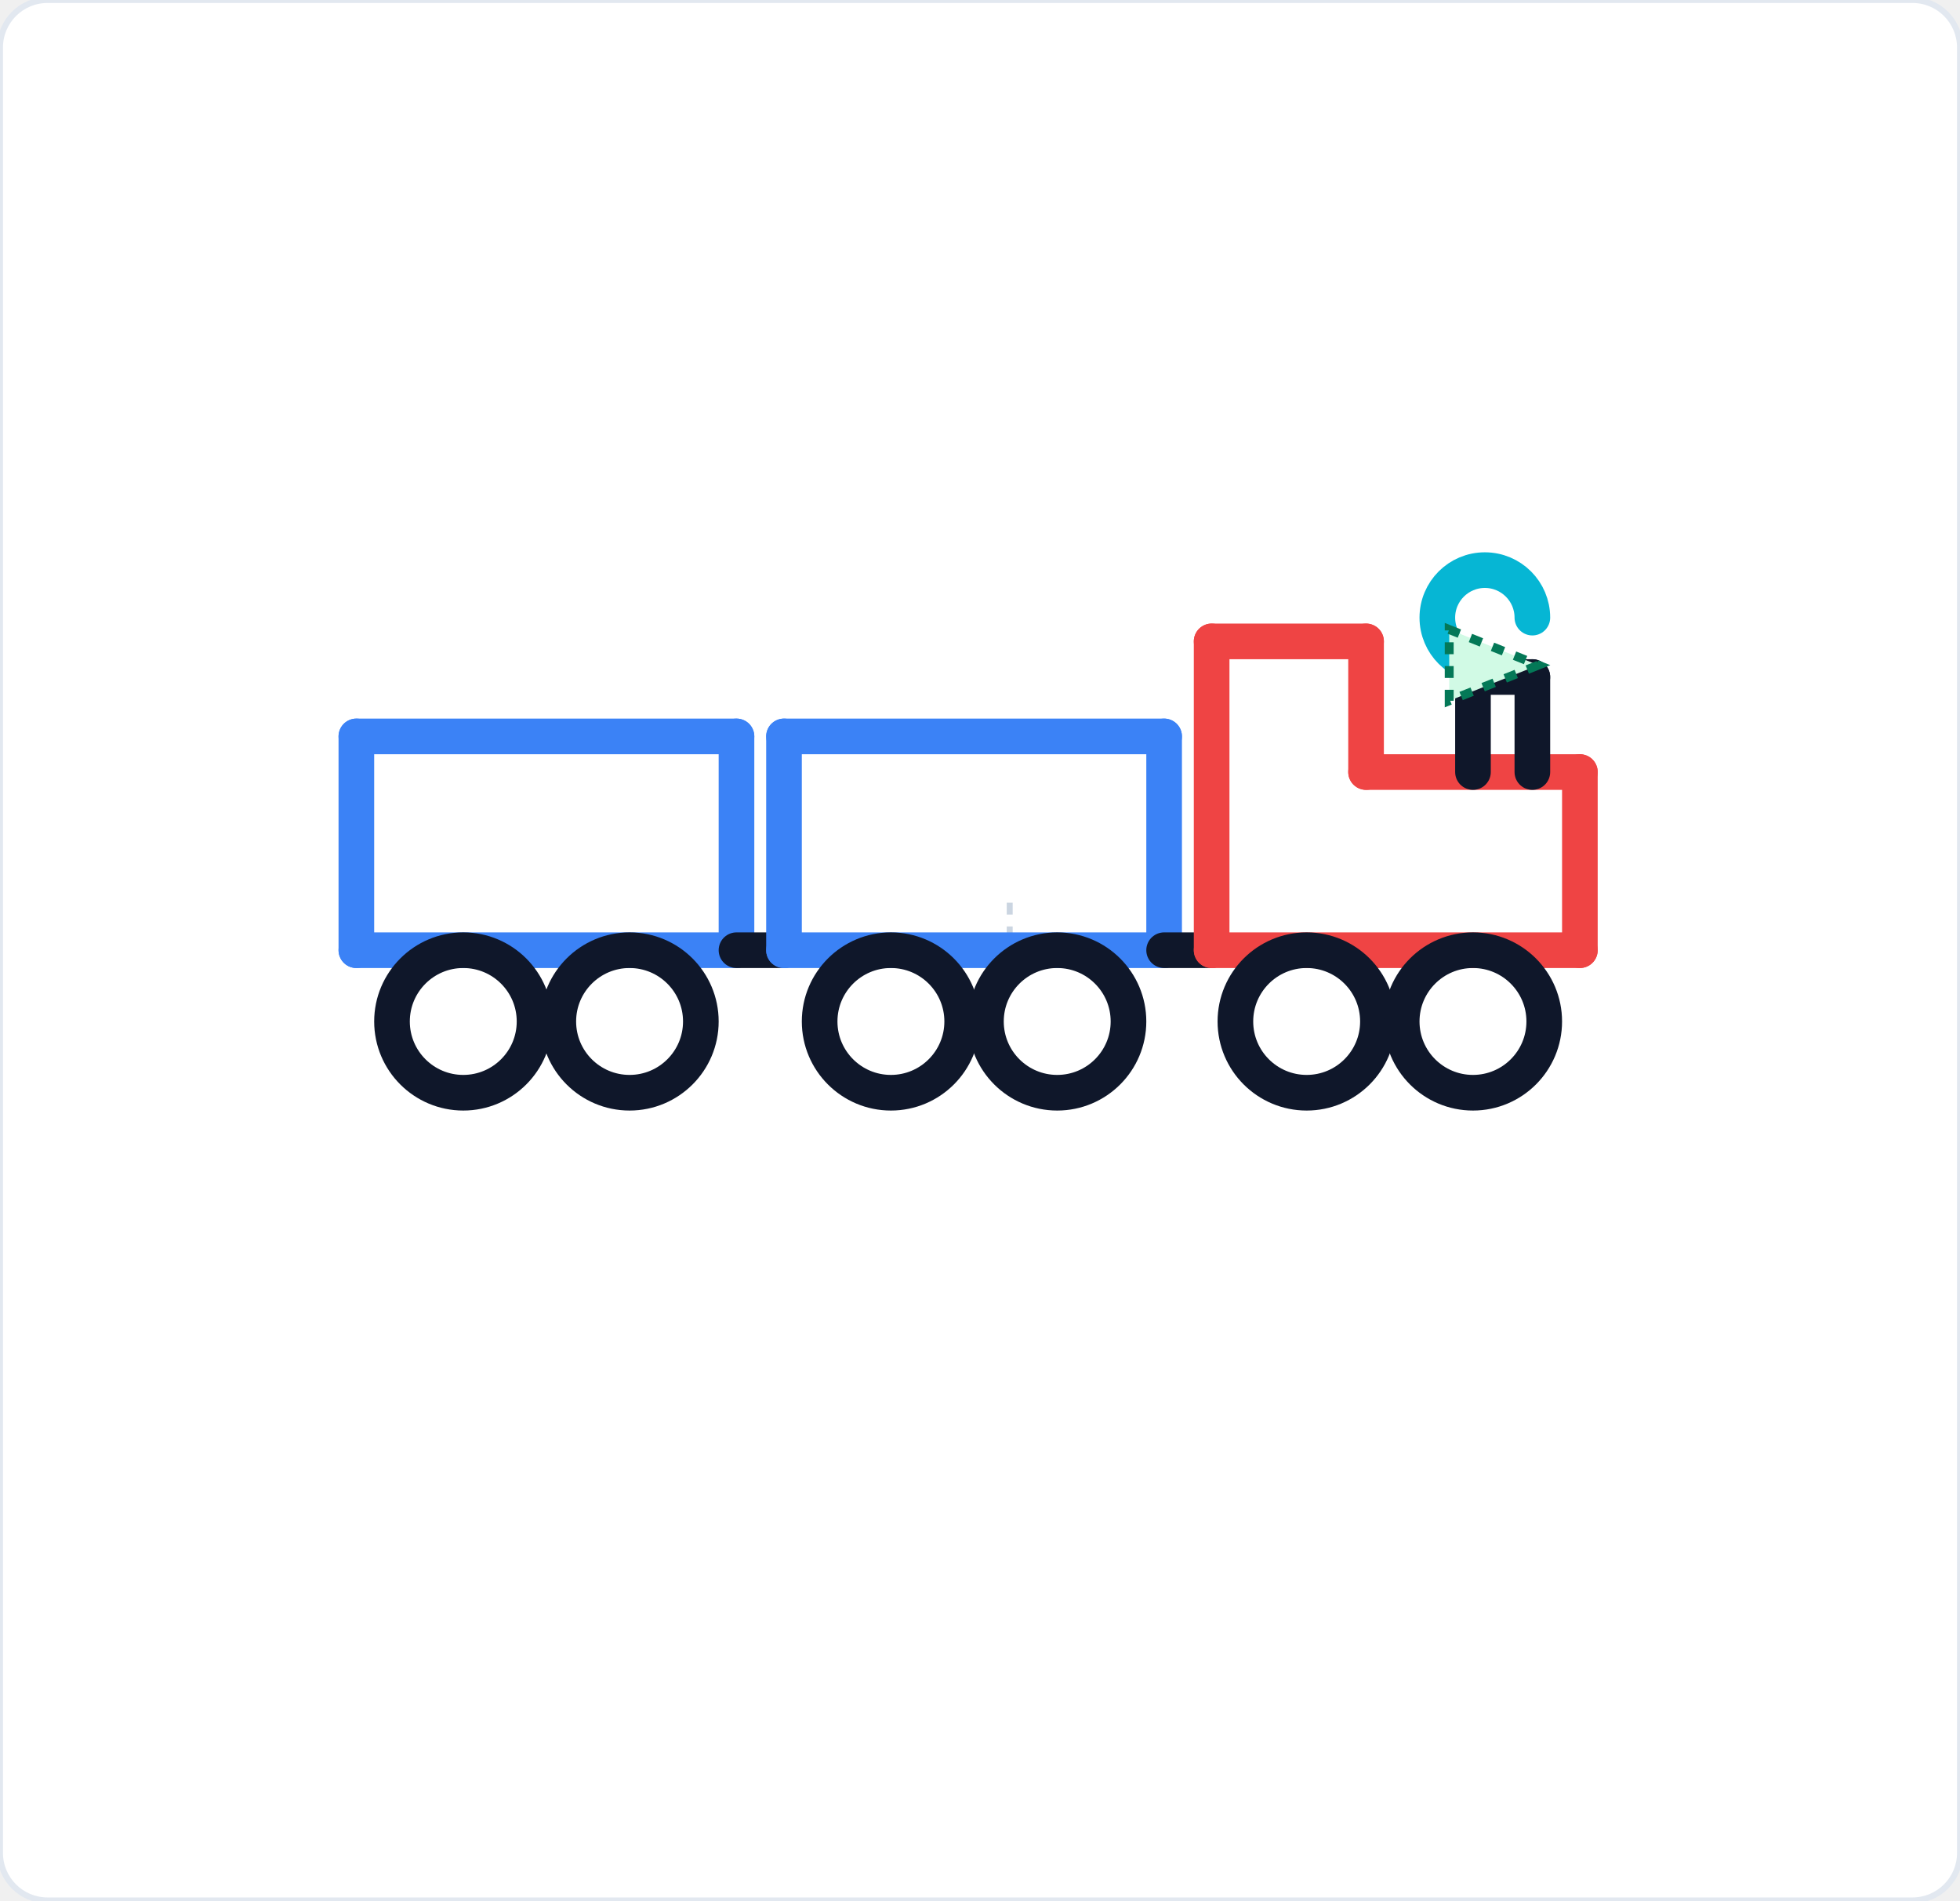
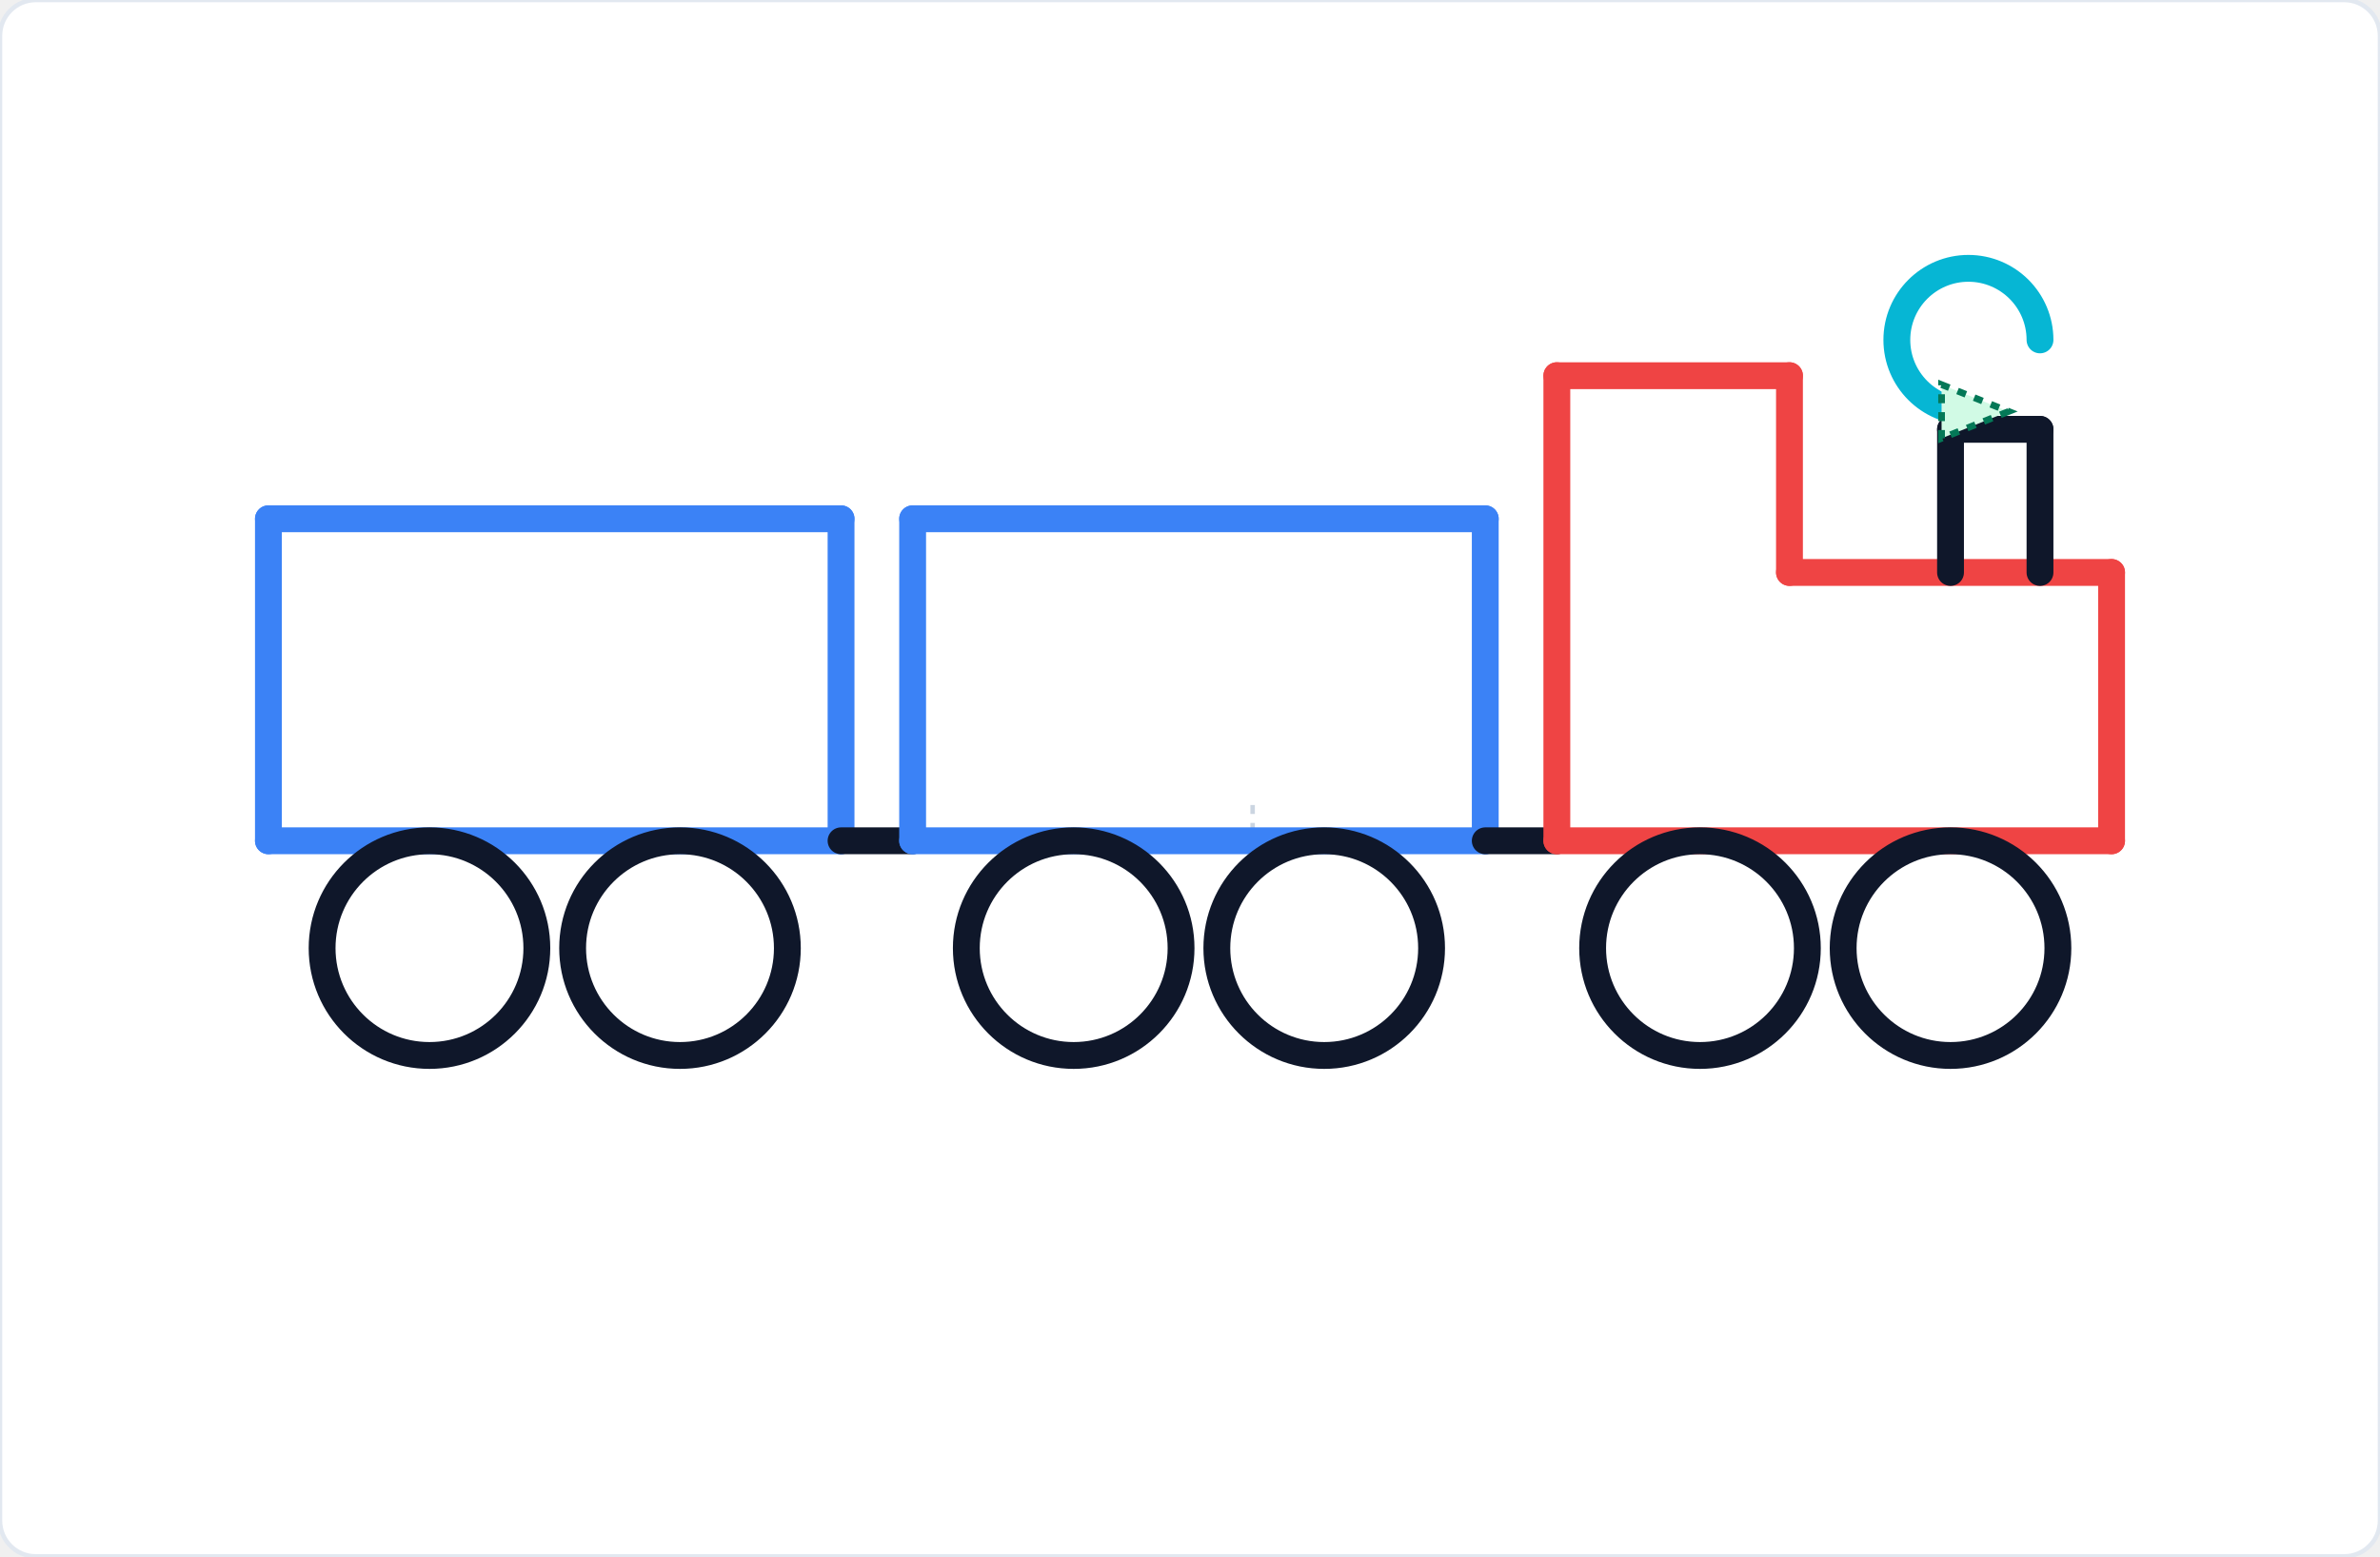
- <svg xmlns="http://www.w3.org/2000/svg" viewBox="0 0 330 320" width="330" height="320">
-   <rect width="330" height="320" fill="#ffffff" rx="8" stroke="#e2e8f0" stroke-width="1" />
-   <g transform="translate(170, 160)">
+ <svg xmlns="http://www.w3.org/2000/svg" viewBox="0 0 532 348" width="532" height="348">
+   <rect width="532" height="348" fill="#ffffff" rx="8" stroke="#e2e8f0" stroke-width="1" />
+   <g transform="translate(280, 188)">
    <line x1="-8" y1="0" x2="8" y2="0" stroke="#cbd5e1" stroke-width="1" stroke-dasharray="2 2" />
    <line x1="0" y1="-8" x2="0" y2="8" stroke="#cbd5e1" stroke-width="1" stroke-dasharray="2 2" />
-     <line x1="-110" y1="0" x2="-110" y2="-36" stroke="#3b82f6" stroke-width="6" stroke-linecap="round" />
-     <line x1="-110" y1="-36" x2="-46" y2="-36" stroke="#3b82f6" stroke-width="6" stroke-linecap="round" />
-     <line x1="-46" y1="-36" x2="-46" y2="0" stroke="#3b82f6" stroke-width="6" stroke-linecap="round" />
-     <line x1="-46" y1="0" x2="-110" y2="0" stroke="#3b82f6" stroke-width="6" stroke-linecap="round" />
-     <path d="M -92 0 A 12 12 0 0 1 -92 24 A 12 12 0 0 1 -92 0" fill="none" stroke="#0f172a" stroke-width="6" stroke-linecap="round" />
-     <path d="M -64 0 A 12 12 0 0 1 -64 24 A 12 12 0 0 1 -64 0" fill="none" stroke="#0f172a" stroke-width="6" stroke-linecap="round" />
-     <line x1="-46" y1="0" x2="-38" y2="0" stroke="#0f172a" stroke-width="6" stroke-linecap="round" />
-     <line x1="-38" y1="0" x2="-38" y2="-36" stroke="#3b82f6" stroke-width="6" stroke-linecap="round" />
-     <line x1="-38" y1="-36" x2="26" y2="-36" stroke="#3b82f6" stroke-width="6" stroke-linecap="round" />
-     <line x1="26" y1="-36" x2="26" y2="0" stroke="#3b82f6" stroke-width="6" stroke-linecap="round" />
-     <line x1="26" y1="0" x2="-38" y2="0" stroke="#3b82f6" stroke-width="6" stroke-linecap="round" />
-     <path d="M -20 0 A 12 12 0 0 1 -20 24 A 12 12 0 0 1 -20 0" fill="none" stroke="#0f172a" stroke-width="6" stroke-linecap="round" />
-     <path d="M 8 0 A 12 12 0 0 1 8 24 A 12 12 0 0 1 8 0" fill="none" stroke="#0f172a" stroke-width="6" stroke-linecap="round" />
-     <line x1="26" y1="0" x2="34" y2="0" stroke="#0f172a" stroke-width="6" stroke-linecap="round" />
-     <line x1="34" y1="0" x2="34" y2="-52" stroke="#ef4444" stroke-width="6" stroke-linecap="round" />
-     <line x1="34" y1="-52" x2="60" y2="-52" stroke="#ef4444" stroke-width="6" stroke-linecap="round" />
-     <line x1="60" y1="-52" x2="60" y2="-30" stroke="#ef4444" stroke-width="6" stroke-linecap="round" />
-     <line x1="60" y1="-30" x2="96" y2="-30" stroke="#ef4444" stroke-width="6" stroke-linecap="round" />
-     <line x1="96" y1="-30" x2="96" y2="0" stroke="#ef4444" stroke-width="6" stroke-linecap="round" />
-     <line x1="96" y1="0" x2="34" y2="0" stroke="#ef4444" stroke-width="6" stroke-linecap="round" />
-     <path d="M 50 0 A 12 12 0 0 1 50 24 A 12 12 0 0 1 50 0" fill="none" stroke="#0f172a" stroke-width="6" stroke-linecap="round" />
-     <path d="M 78 0 A 12 12 0 0 1 78 24 A 12 12 0 0 1 78 0" fill="none" stroke="#0f172a" stroke-width="6" stroke-linecap="round" />
-     <line x1="78" y1="-30" x2="78" y2="-46" stroke="#0f172a" stroke-width="6" stroke-linecap="round" />
-     <line x1="78" y1="-46" x2="88" y2="-46" stroke="#0f172a" stroke-width="6" stroke-linecap="round" />
-     <line x1="88" y1="-46" x2="88" y2="-30" stroke="#0f172a" stroke-width="6" stroke-linecap="round" />
-     <path d="M 88 -56 A 8 8 0 1 0 80 -48" fill="none" stroke="#06b6d4" stroke-width="6" stroke-linecap="round" />
-     <g transform="translate(80, -48) rotate(90)">
+     <line x1="-220" y1="0" x2="-220" y2="-72" stroke="#3b82f6" stroke-width="6" stroke-linecap="round" />
+     <line x1="-220" y1="-72" x2="-92" y2="-72" stroke="#3b82f6" stroke-width="6" stroke-linecap="round" />
+     <line x1="-92" y1="-72" x2="-92" y2="0" stroke="#3b82f6" stroke-width="6" stroke-linecap="round" />
+     <line x1="-92" y1="0" x2="-220" y2="0" stroke="#3b82f6" stroke-width="6" stroke-linecap="round" />
+     <path d="M -184 0 A 24 24 0 0 1 -184 48 A 24 24 0 0 1 -184 0" fill="none" stroke="#0f172a" stroke-width="6" stroke-linecap="round" />
+     <path d="M -128 0 A 24 24 0 0 1 -128 48 A 24 24 0 0 1 -128 0" fill="none" stroke="#0f172a" stroke-width="6" stroke-linecap="round" />
+     <line x1="-92" y1="0" x2="-76" y2="0" stroke="#0f172a" stroke-width="6" stroke-linecap="round" />
+     <line x1="-76" y1="0" x2="-76" y2="-72" stroke="#3b82f6" stroke-width="6" stroke-linecap="round" />
+     <line x1="-76" y1="-72" x2="52" y2="-72" stroke="#3b82f6" stroke-width="6" stroke-linecap="round" />
+     <line x1="52" y1="-72" x2="52" y2="0" stroke="#3b82f6" stroke-width="6" stroke-linecap="round" />
+     <line x1="52" y1="0" x2="-76" y2="0" stroke="#3b82f6" stroke-width="6" stroke-linecap="round" />
+     <path d="M -40 0 A 24 24 0 0 1 -40 48 A 24 24 0 0 1 -40 0" fill="none" stroke="#0f172a" stroke-width="6" stroke-linecap="round" />
+     <path d="M 16 0 A 24 24 0 0 1 16 48 A 24 24 0 0 1 16 0" fill="none" stroke="#0f172a" stroke-width="6" stroke-linecap="round" />
+     <line x1="52" y1="0" x2="68" y2="0" stroke="#0f172a" stroke-width="6" stroke-linecap="round" />
+     <line x1="68" y1="0" x2="68" y2="-104" stroke="#ef4444" stroke-width="6" stroke-linecap="round" />
+     <line x1="68" y1="-104" x2="120" y2="-104" stroke="#ef4444" stroke-width="6" stroke-linecap="round" />
+     <line x1="120" y1="-104" x2="120" y2="-60" stroke="#ef4444" stroke-width="6" stroke-linecap="round" />
+     <line x1="120" y1="-60" x2="192" y2="-60" stroke="#ef4444" stroke-width="6" stroke-linecap="round" />
+     <line x1="192" y1="-60" x2="192" y2="0" stroke="#ef4444" stroke-width="6" stroke-linecap="round" />
+     <line x1="192" y1="0" x2="68" y2="0" stroke="#ef4444" stroke-width="6" stroke-linecap="round" />
+     <path d="M 100 0 A 24 24 0 0 1 100 48 A 24 24 0 0 1 100 0" fill="none" stroke="#0f172a" stroke-width="6" stroke-linecap="round" />
+     <path d="M 156 0 A 24 24 0 0 1 156 48 A 24 24 0 0 1 156 0" fill="none" stroke="#0f172a" stroke-width="6" stroke-linecap="round" />
+     <line x1="156" y1="-60" x2="156" y2="-92" stroke="#0f172a" stroke-width="6" stroke-linecap="round" />
+     <line x1="156" y1="-92" x2="176" y2="-92" stroke="#0f172a" stroke-width="6" stroke-linecap="round" />
+     <line x1="176" y1="-92" x2="176" y2="-60" stroke="#0f172a" stroke-width="6" stroke-linecap="round" />
+     <path d="M 176 -112 A 16 16 0 1 0 160 -96" fill="none" stroke="#06b6d4" stroke-width="6" stroke-linecap="round" />
+     <g transform="translate(160, -96) rotate(90)">
      <polygon points="0,-9 6,6 -6,6" fill="#d1fae5" stroke="#047857" stroke-width="1.5" stroke-dasharray="2 2" />
    </g>
  </g>
</svg>
